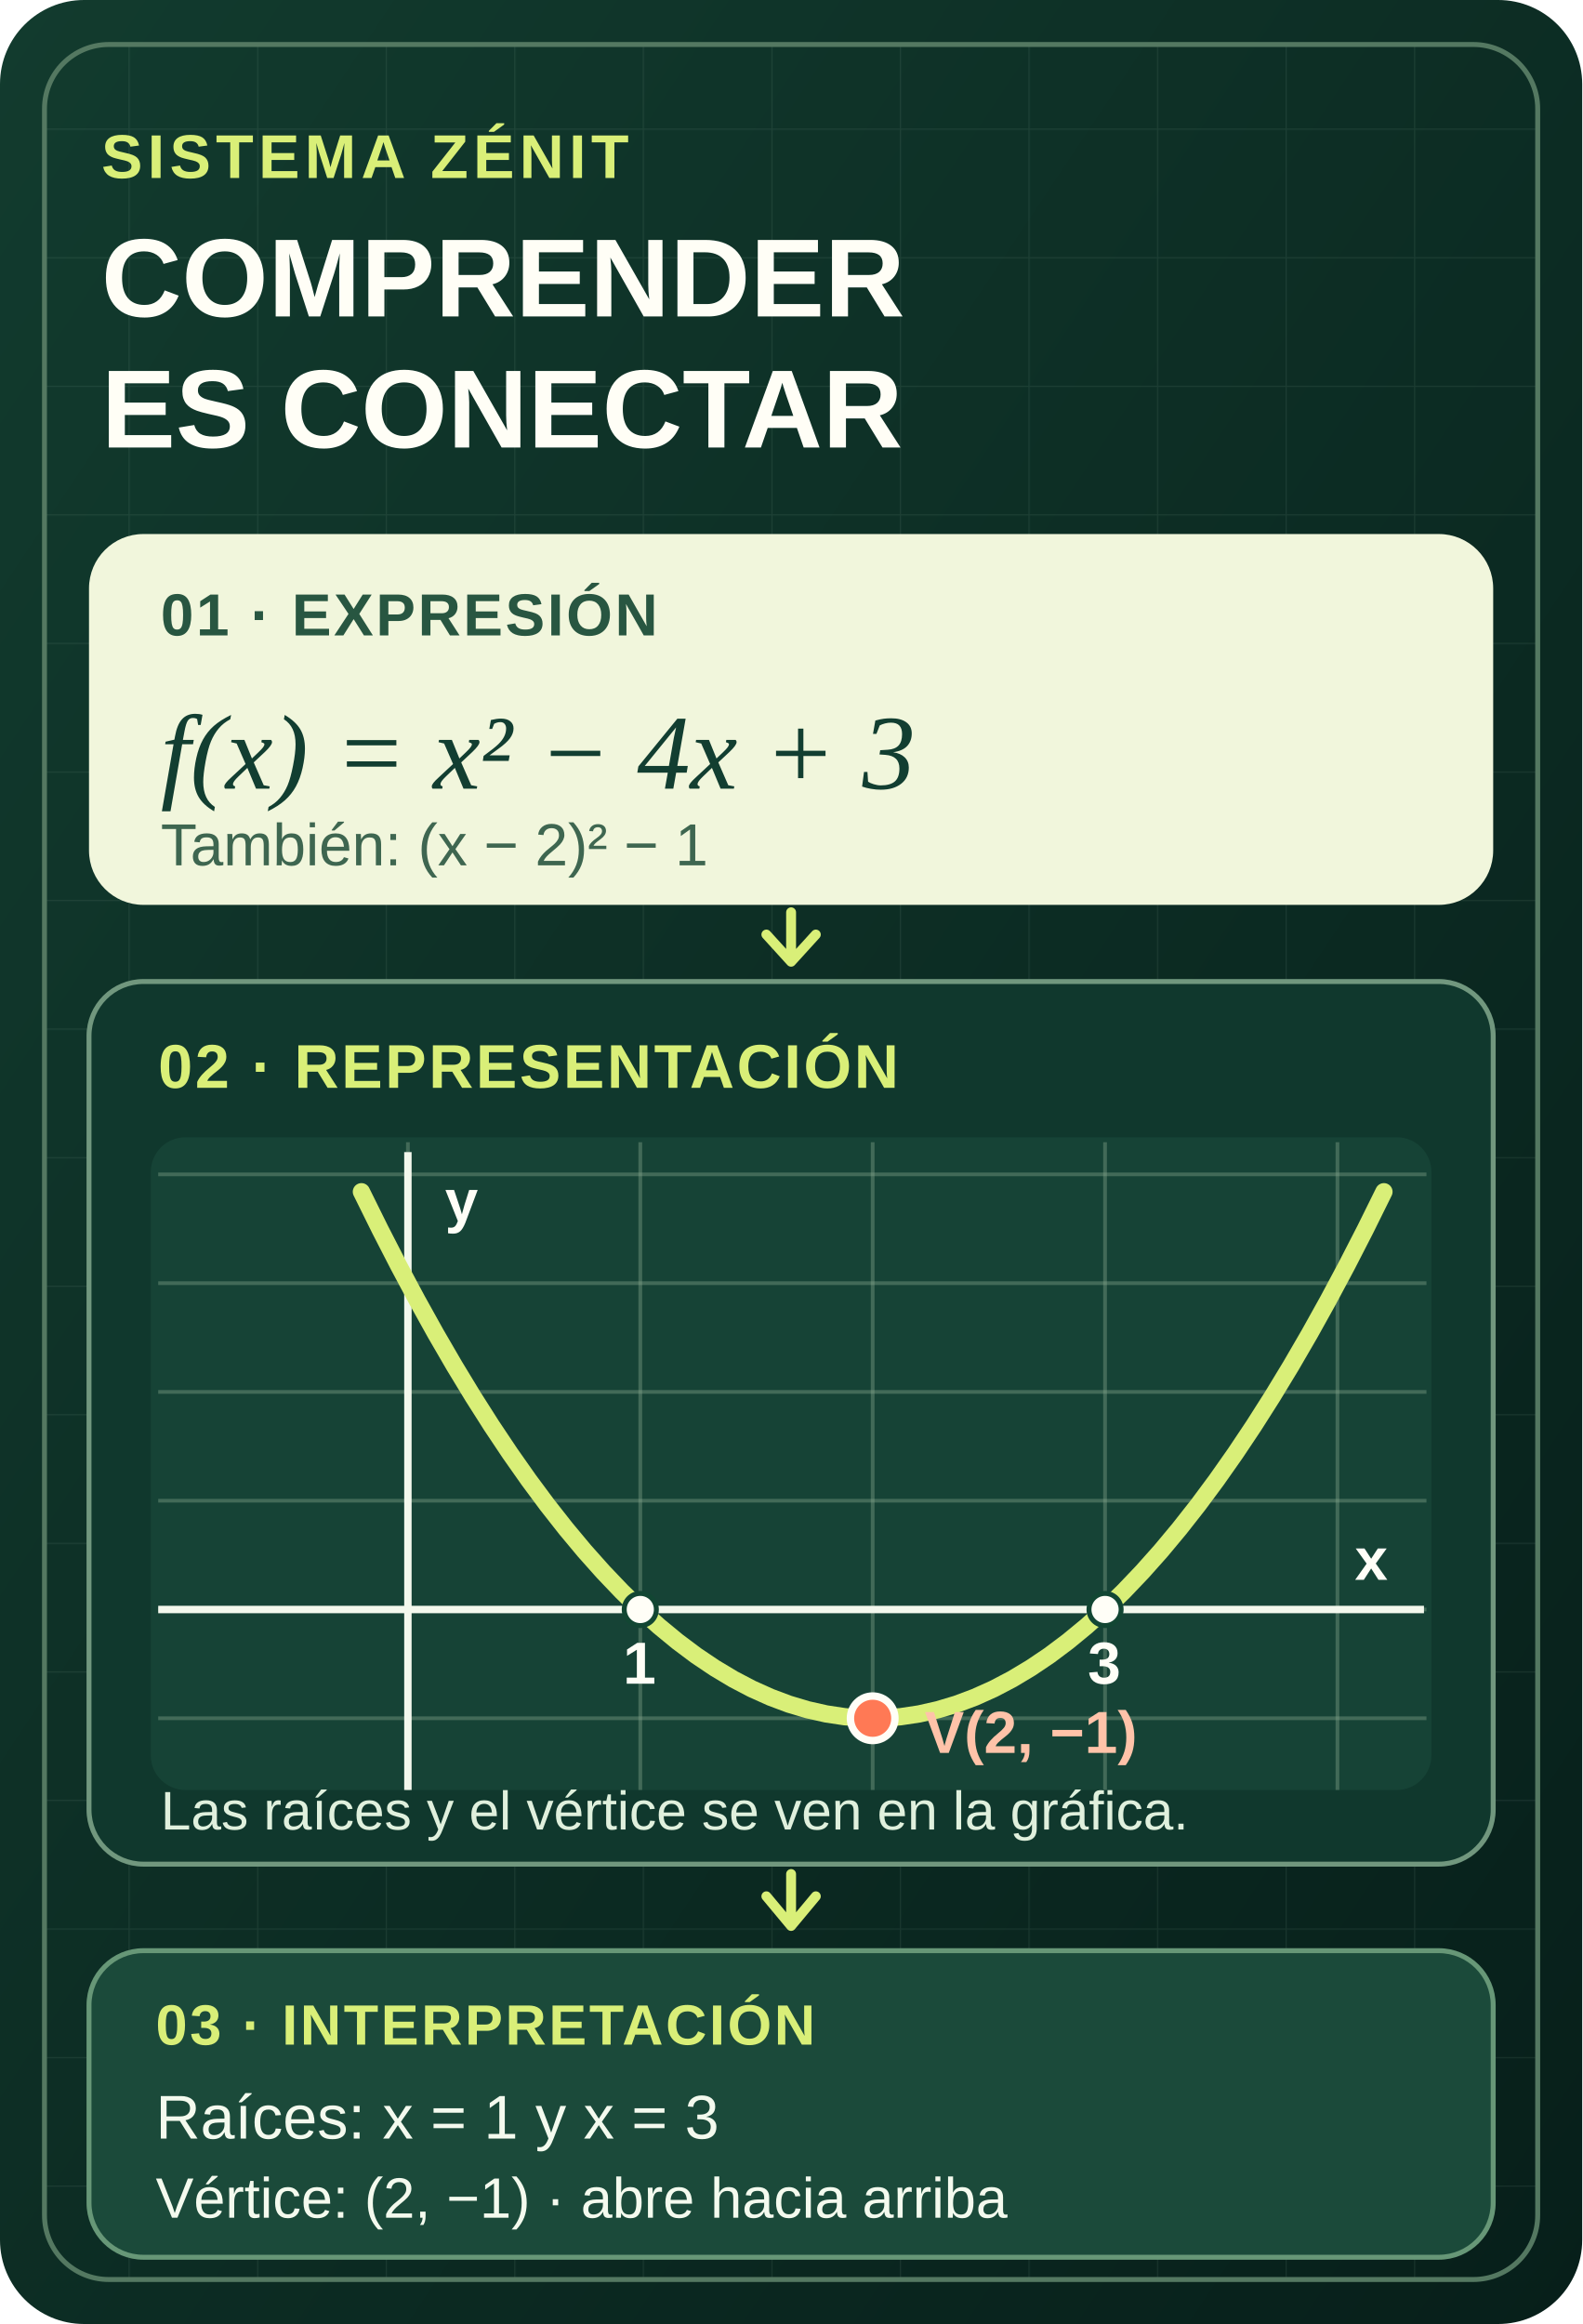
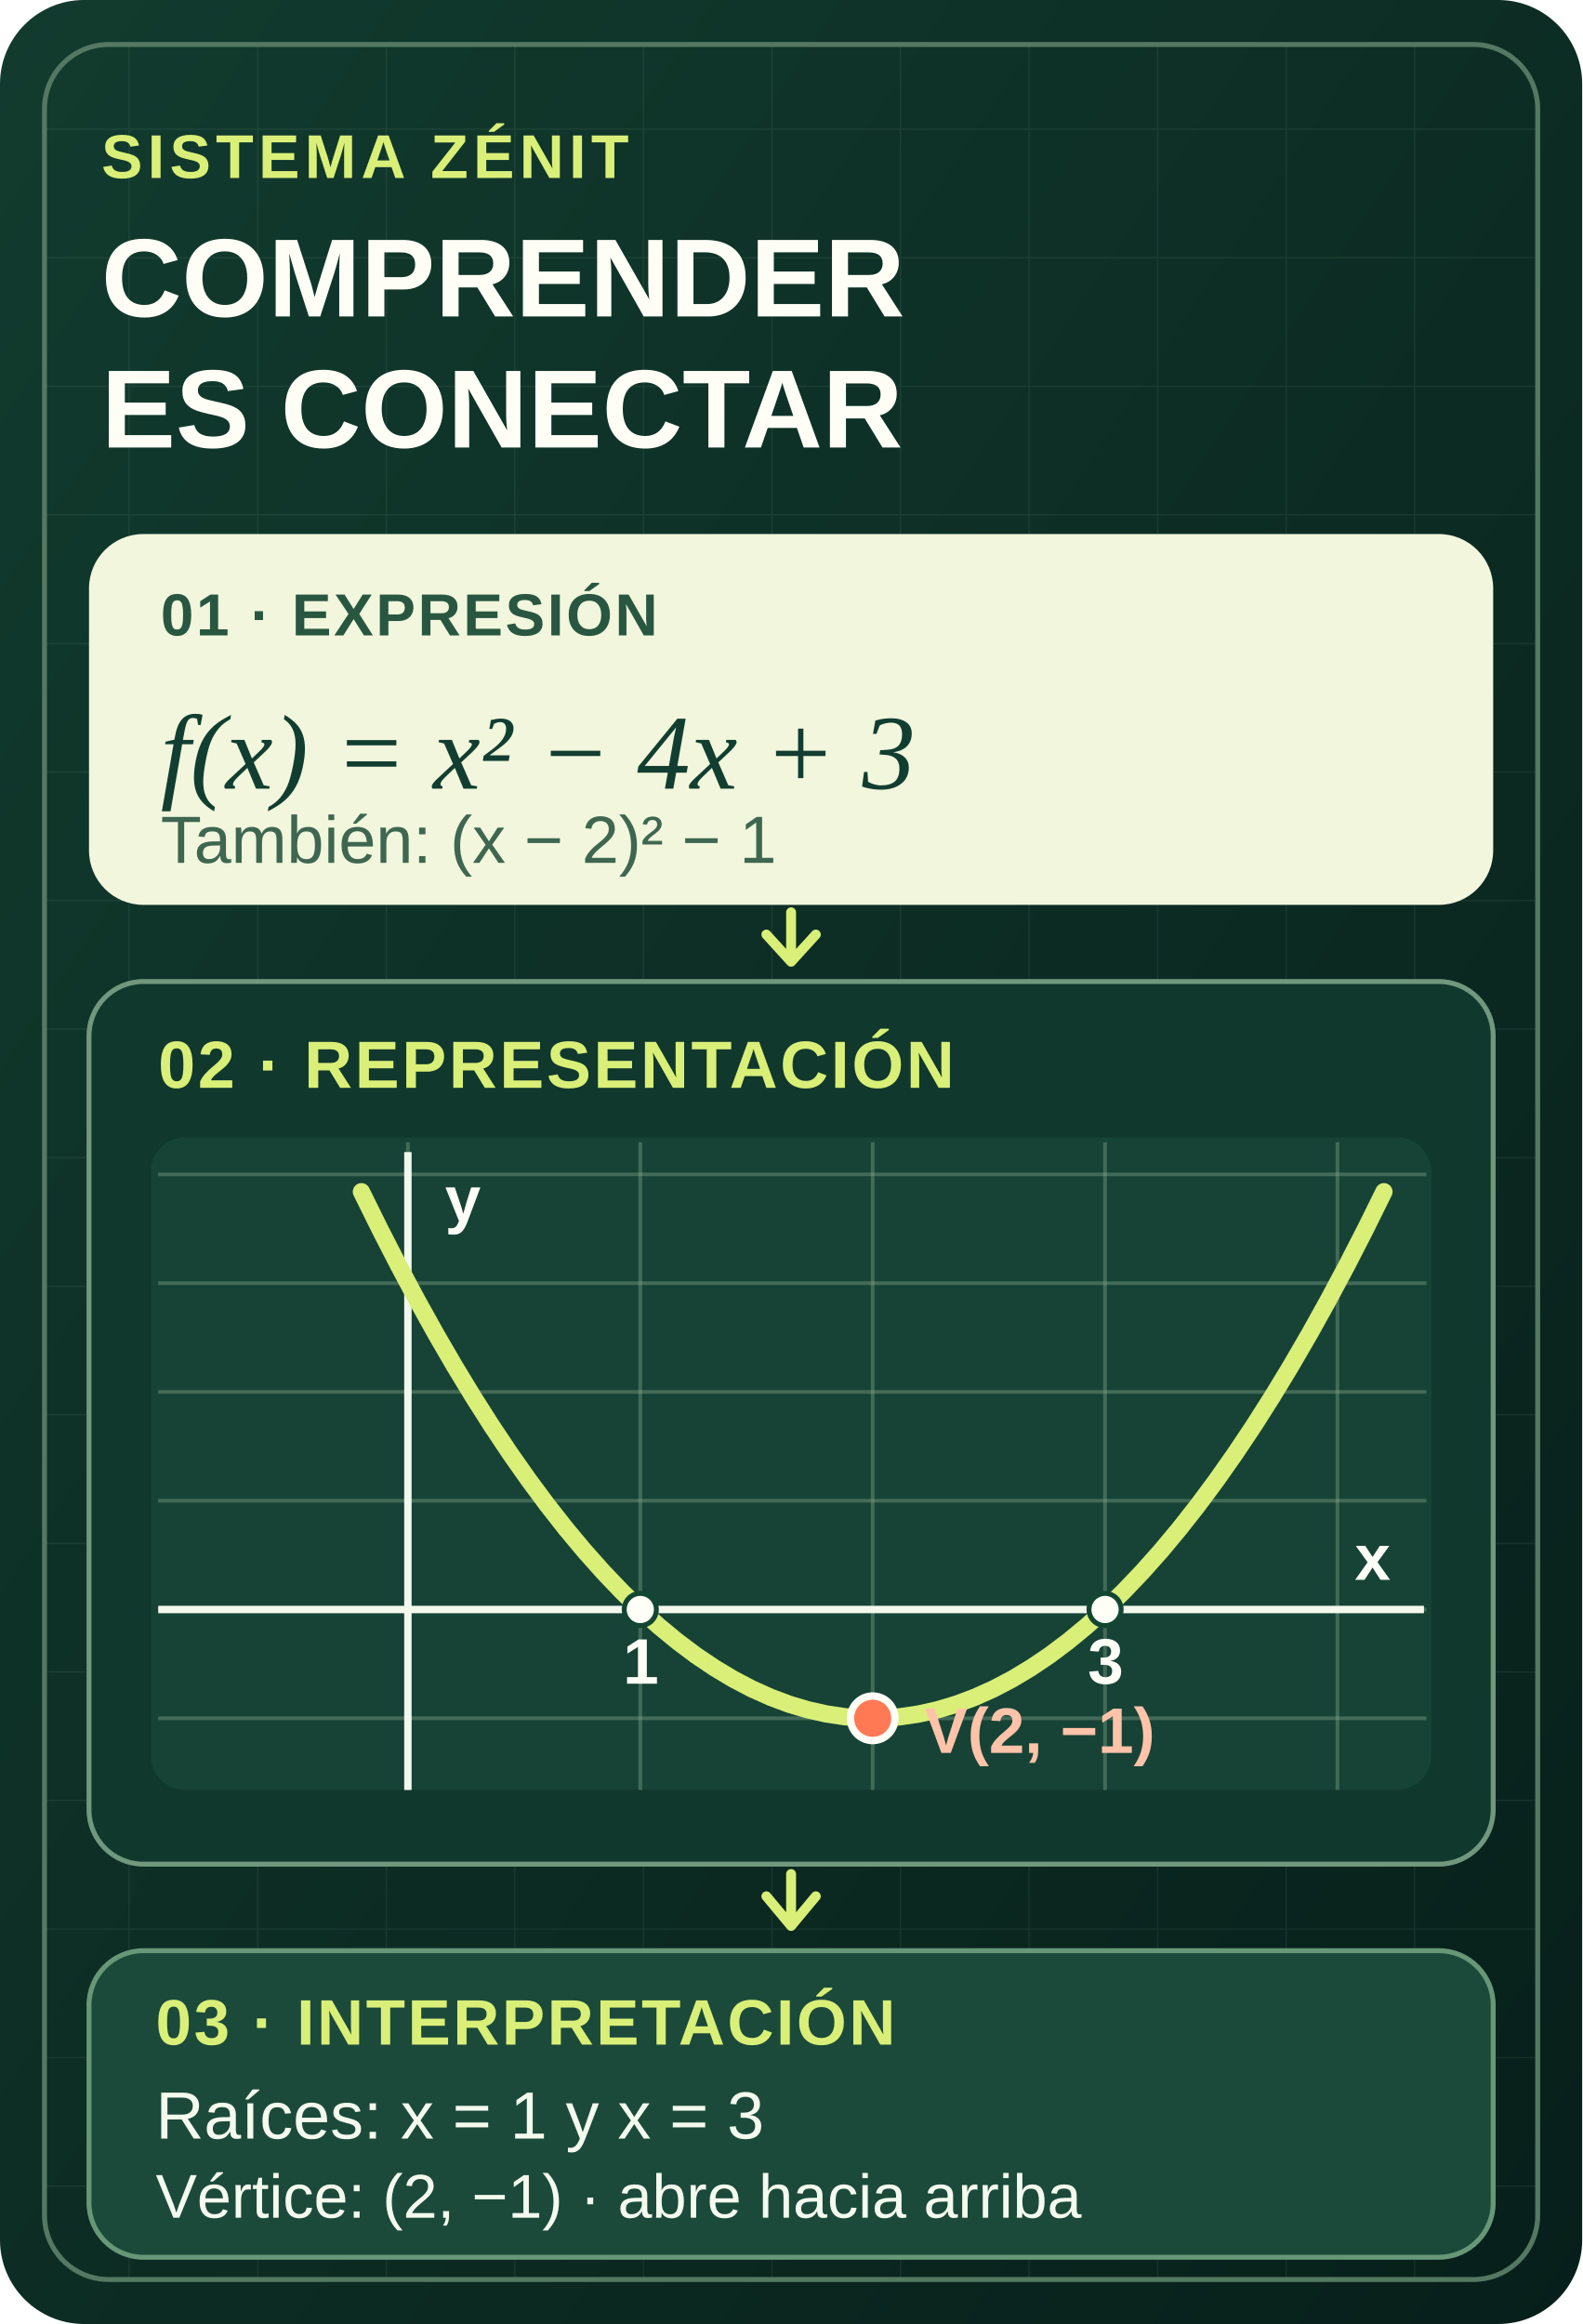
<svg xmlns="http://www.w3.org/2000/svg" viewBox="0 0 640 940" role="img" aria-labelledby="title description">
  <defs>
    <linearGradient id="background" x1="0" y1="0" x2="1" y2="1">
      <stop stop-color="#123b2e" />
      <stop offset="1" stop-color="#071f1a" />
    </linearGradient>
    <pattern id="grid" width="52" height="52" patternUnits="userSpaceOnUse">
      <path d="M52 0H0V52" stroke="#bcdabf" stroke-opacity=".09" fill="none" />
    </pattern>
    <clipPath id="plot-clip">
      <rect x="25" y="63" width="518" height="264" rx="14" />
    </clipPath>
  </defs>
  <rect width="640" height="940" rx="34" fill="url(#background)" />
  <rect x="18" y="18" width="604" height="904" rx="26" fill="url(#grid)" stroke="#547861" stroke-width="2" />
  <g font-family="Arial,Helvetica,sans-serif">
    <text x="41" y="72" font-size="25" font-weight="800" letter-spacing="2" fill="#d9ef78">SISTEMA ZÉNIT</text>
    <text x="41" y="128" font-size="45" font-weight="800" fill="#fffef6">COMPRENDER</text>
    <text x="41" y="181" font-size="45" font-weight="800" fill="#fffef6">ES CONECTAR</text>
    <g transform="translate(36 216)">
      <rect width="568" height="150" rx="22" fill="#f1f6dc" />
      <text x="29" y="41" fill="#285641" font-size="24" font-weight="800" letter-spacing="1">01 · EXPRESIÓN</text>
      <text x="29" y="103" fill="#123e31" font-size="43" font-family="Georgia,Times New Roman,serif" font-style="italic">f(x) = x² − 4x + 3</text>
-       <text x="29" y="134" fill="#3e6650" font-size="24">También: (x − 2)² − 1</text>
+       <text x="29" y="133" fill="#3e6650" font-size="27">También: (x − 2)² − 1</text>
    </g>
    <path d="M320 369V389m-10-11 10 11 10-11" stroke="#d9ef78" stroke-width="4" fill="none" stroke-linejoin="round" stroke-linecap="round" />
    <g transform="translate(36 397)">
      <rect width="568" height="357" rx="22" fill="#10382d" stroke="#71977e" stroke-width="2" />
-       <text x="28" y="43" font-size="25" font-weight="800" letter-spacing="1" fill="#d9ef78">02 · REPRESENTACIÓN</text>
+       <text x="28" y="43" font-size="27" font-weight="800" letter-spacing="1" fill="#d9ef78">02 · REPRESENTACIÓN</text>
      <g clip-path="url(#plot-clip)">
        <rect x="25" y="63" width="518" height="264" rx="14" fill="#164336" />
        <g stroke="#86a68d" stroke-opacity=".4" stroke-width="1.5">
          <path d="M28 78H541M28 122H541M28 166H541M28 210H541M28 254H541M28 298H541" />
          <path d="M129 65V329M223 65V329M317 65V329M411 65V329M505 65V329" />
        </g>
        <path d="M28 254H540M129 69V327" stroke="#f3f8ed" stroke-width="3" fill="none" />
        <path d="M110.20 85.04 L117.72 100.25 L125.24 114.89 L132.76 128.97 L140.28 142.49 L147.80 155.44 L155.32 167.83 L162.84 179.66 L170.36 190.92 L177.88 201.62 L185.40 211.76 L192.92 221.33 L200.44 230.35 L207.96 238.79 L215.48 246.68 L223.00 254.00 L230.52 260.76 L238.04 266.95 L245.56 272.59 L253.08 277.65 L260.60 282.16 L268.12 286.10 L275.64 289.48 L283.16 292.30 L290.68 294.55 L298.20 296.24 L305.72 297.37 L313.24 297.93 L320.76 297.93 L328.28 297.37 L335.80 296.24 L343.32 294.55 L350.84 292.30 L358.36 289.48 L365.88 286.10 L373.40 282.16 L380.92 277.65 L388.44 272.59 L395.96 266.95 L403.48 260.76 L411.00 254.00 L418.52 246.68 L426.04 238.79 L433.56 230.35 L441.08 221.33 L448.60 211.76 L456.12 201.62 L463.64 190.92 L471.16 179.66 L478.68 167.83 L486.20 155.44 L493.72 142.49 L501.24 128.97 L508.76 114.89 L516.28 100.25 L523.80 85.04" stroke="#d9ef78" stroke-width="7" stroke-linecap="round" stroke-linejoin="round" fill="none" />
        <circle cx="223" cy="254" r="6.5" fill="#fffef7" stroke="#124633" stroke-width="2" />
        <circle cx="411" cy="254" r="6.5" fill="#fffef7" stroke="#124633" stroke-width="2" />
        <circle cx="317" cy="298" r="9" fill="#ff7955" stroke="#fffef7" stroke-width="3" />
-         <g font-size="24" font-weight="700" fill="#fffef7">
+         <g font-size="26" font-weight="700" fill="#fffef7">
          <text x="512" y="242">x</text>
          <text x="144" y="97">y</text>
          <text x="216" y="284">1</text>
          <text x="404" y="284">3</text>
          <text x="338" y="312" fill="#ffc3a9">V(2, −1)</text>
        </g>
      </g>
-       <text x="29" y="343" font-size="22" fill="#e0f0dd">Las raíces y el vértice se ven en la gráfica.</text>
    </g>
    <path d="M320 758V779m-10-12 10 12 10-12" stroke="#d9ef78" stroke-width="4" stroke-linejoin="round" stroke-linecap="round" fill="none" />
    <g transform="translate(36 789)">
      <rect width="568" height="124" rx="22" fill="#1b4a3a" stroke="#679777" stroke-width="2" />
-       <text x="27" y="38" fill="#d9ef78" font-size="23" font-weight="800" letter-spacing="1">03 · INTERPRETACIÓN</text>
-       <text x="27" y="76" fill="#f4faee" font-size="25">Raíces: x = 1 y x = 3</text>
-       <text x="27" y="108" fill="#f4faee" font-size="23">Vértice: (2, −1) · abre hacia arriba</text>
+       <text x="27" y="38" fill="#d9ef78" font-size="26" font-weight="800" letter-spacing="1">03 · INTERPRETACIÓN</text>
+       <text x="27" y="76" fill="#f4faee" font-size="27">Raíces: x = 1 y x = 3</text>
+       <text x="27" y="108" fill="#f4faee" font-size="25">Vértice: (2, −1) · abre hacia arriba</text>
    </g>
  </g>
</svg>
